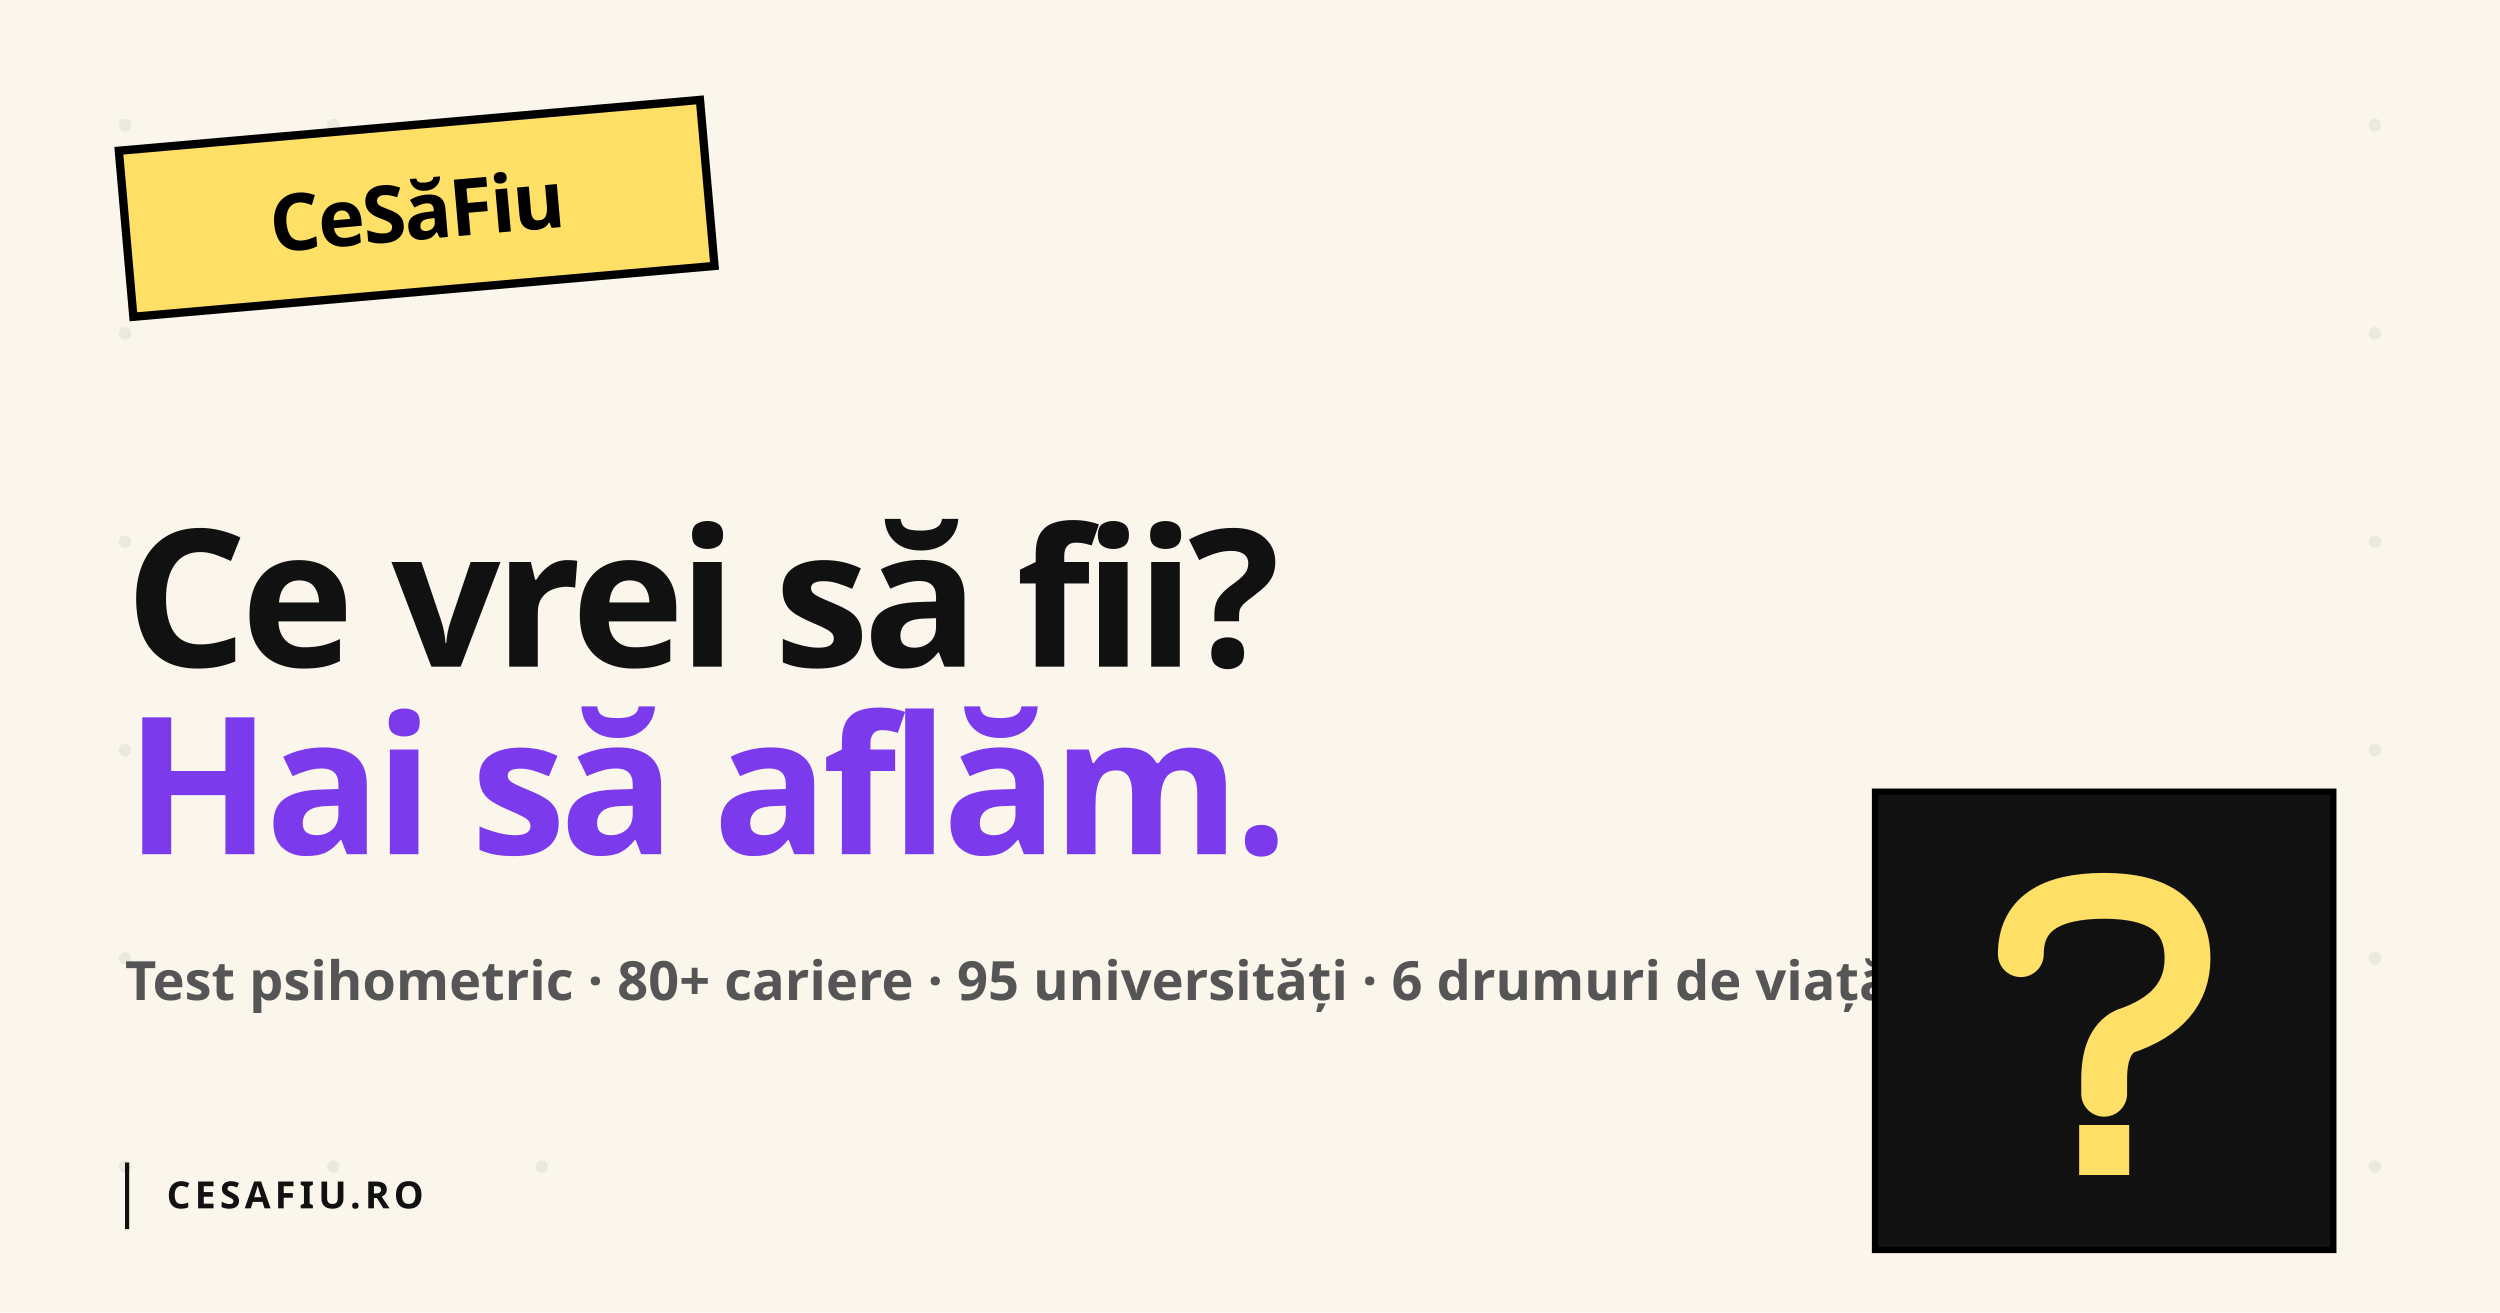
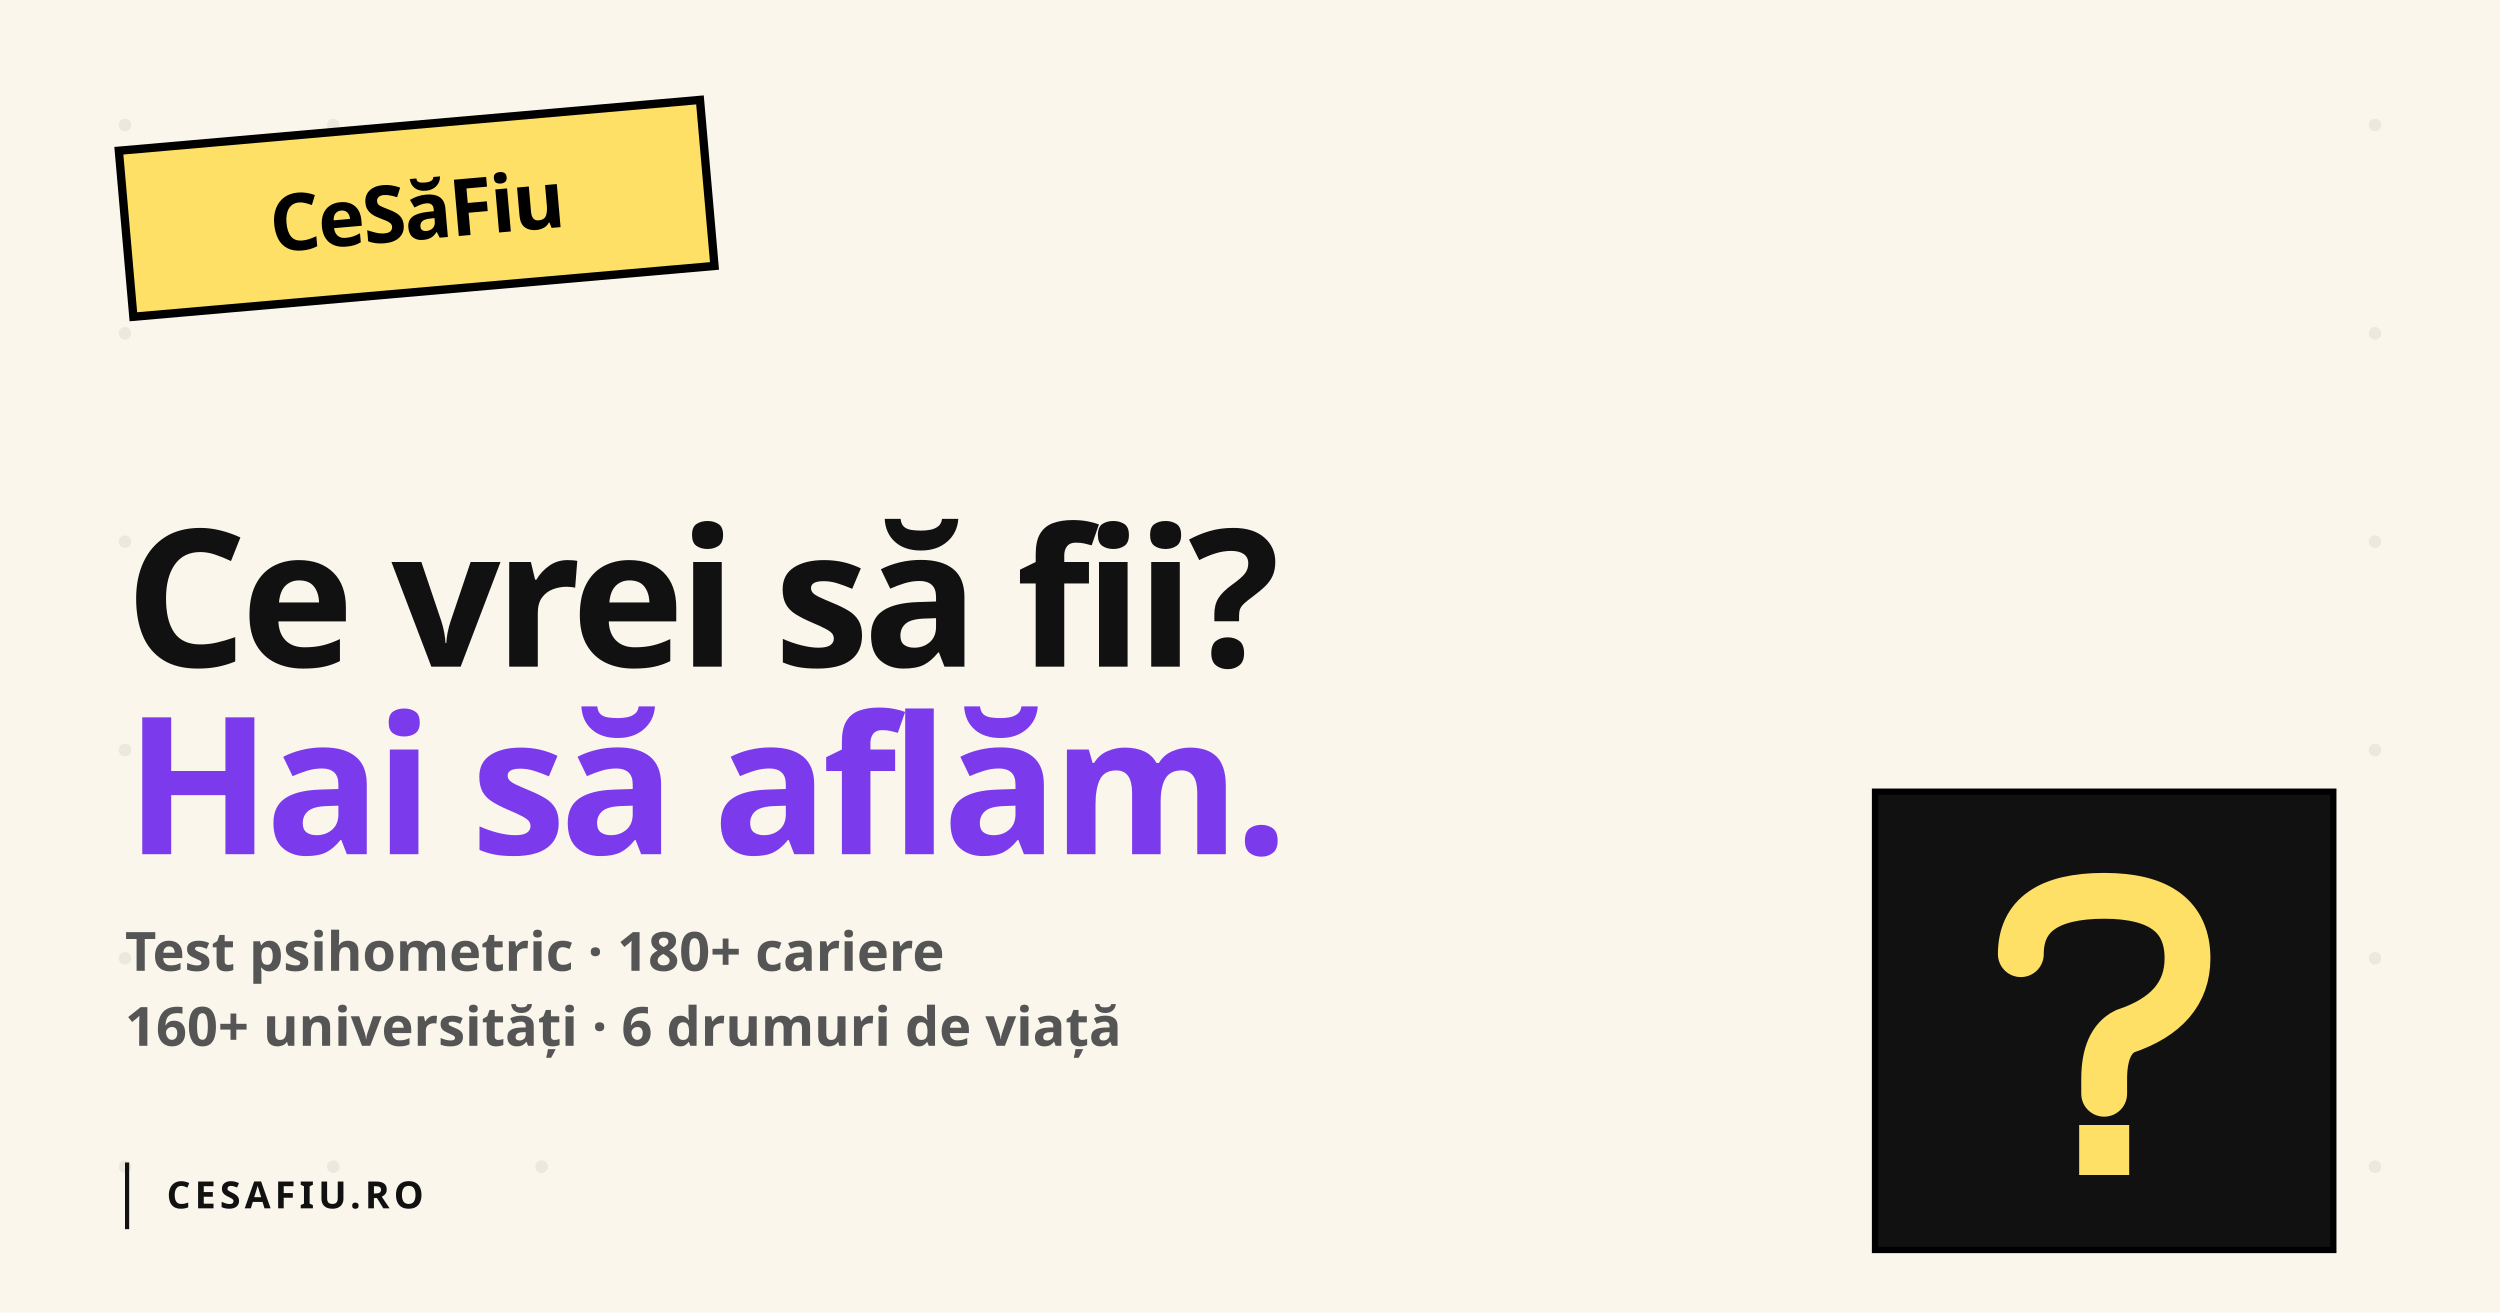
<svg xmlns="http://www.w3.org/2000/svg" id="og-card" viewBox="0 0 1200 630" data-om-id="51b0d3cd:291">
  <rect width="1200" height="630" fill="#FAF6EC" data-om-id="51b0d3cd:292" />
  <g fill="#000" opacity="0.06" data-om-id="51b0d3cd:293">
    <circle cx="60" cy="60" r="3" data-om-id="51b0d3cd:294" />
    <circle cx="160" cy="60" r="3" data-om-id="51b0d3cd:295" />
    <circle cx="260" cy="60" r="3" data-om-id="51b0d3cd:296" />
    <circle cx="60" cy="160" r="3" data-om-id="51b0d3cd:297" />
    <circle cx="60" cy="260" r="3" data-om-id="51b0d3cd:298" />
    <circle cx="60" cy="360" r="3" data-om-id="51b0d3cd:299" />
    <circle cx="60" cy="460" r="3" data-om-id="51b0d3cd:300" />
    <circle cx="60" cy="560" r="3" data-om-id="51b0d3cd:301" />
    <circle cx="160" cy="560" r="3" data-om-id="51b0d3cd:302" />
    <circle cx="260" cy="560" r="3" data-om-id="51b0d3cd:303" />
    <circle cx="1140" cy="60" r="3" data-om-id="51b0d3cd:304" />
    <circle cx="1140" cy="160" r="3" data-om-id="51b0d3cd:305" />
    <circle cx="1140" cy="260" r="3" data-om-id="51b0d3cd:306" />
    <circle cx="1140" cy="360" r="3" data-om-id="51b0d3cd:307" />
    <circle cx="1140" cy="460" r="3" data-om-id="51b0d3cd:308" />
    <circle cx="1140" cy="560" r="3" data-om-id="51b0d3cd:309" />
  </g>
  <g transform="rotate(-5 200 100)" data-om-id="51b0d3cd:310">
    <rect x="60" y="60" width="280" height="80" fill="#FFE066" stroke="#000" stroke-width="4" data-om-id="51b0d3cd:311" />
    <text x="200" y="115" text-anchor="middle" font-family="Epilogue, system-ui, sans-serif" font-weight="900" font-size="38" fill="#000" letter-spacing="-1" data-om-id="51b0d3cd:312">CeSăFiu</text>
  </g>
  <text x="60" y="320" font-family="Epilogue, system-ui, sans-serif" font-weight="900" font-size="92" fill="#111" letter-spacing="-3" data-om-id="51b0d3cd:313">Ce vrei să fii?</text>
  <text x="60" y="410" font-family="Epilogue, system-ui, sans-serif" font-weight="900" font-size="92" fill="#7C3AED" letter-spacing="-3" data-om-id="51b0d3cd:314">Hai să aflăm.</text>
-   <text x="60" y="480" font-family="Epilogue, system-ui, sans-serif" font-weight="600" font-size="26" fill="#555" data-om-id="51b0d3cd:315" data-cc-id="cc-6">Test psihometric · 80+ cariere · 95 universități · 6 drumuri de viață</text>
+   <text x="60" y="466" font-family="Epilogue, system-ui, sans-serif" font-weight="600" font-size="26" fill="#555" data-om-id="51b0d3cd:315" data-cc-id="cc-6">Test psihometric · 180+ cariere</text>
+   <text x="60" y="502" font-family="Epilogue, system-ui, sans-serif" font-weight="600" font-size="26" fill="#555" data-cc-id="cc-6b">160+ universități · 6 drumuri de viață</text>
  <g transform="translate(900 380)" data-om-id="51b0d3cd:316">
    <rect x="0" y="0" width="220" height="220" fill="#111" stroke="#000" stroke-width="3" data-om-id="51b0d3cd:317" />
    <path d="M 70 78 Q 70 50 110 50 Q 150 50 150 80 Q 150 105 120 115 Q 110 120 110 138 L 110 145" stroke="#FFE066" stroke-width="22" stroke-linecap="round" fill="none" data-om-id="51b0d3cd:318" />
    <rect x="98" y="160" width="24" height="24" fill="#FFE066" data-om-id="51b0d3cd:319" />
  </g>
  <rect x="60" y="558" width="2" height="32" fill="#111" data-om-id="51b0d3cd:320" />
  <text x="80" y="580" font-family="Epilogue, system-ui, sans-serif" font-weight="800" font-size="18" fill="#111" letter-spacing="2" data-om-id="51b0d3cd:321">CESAFIU.RO</text>
</svg>
